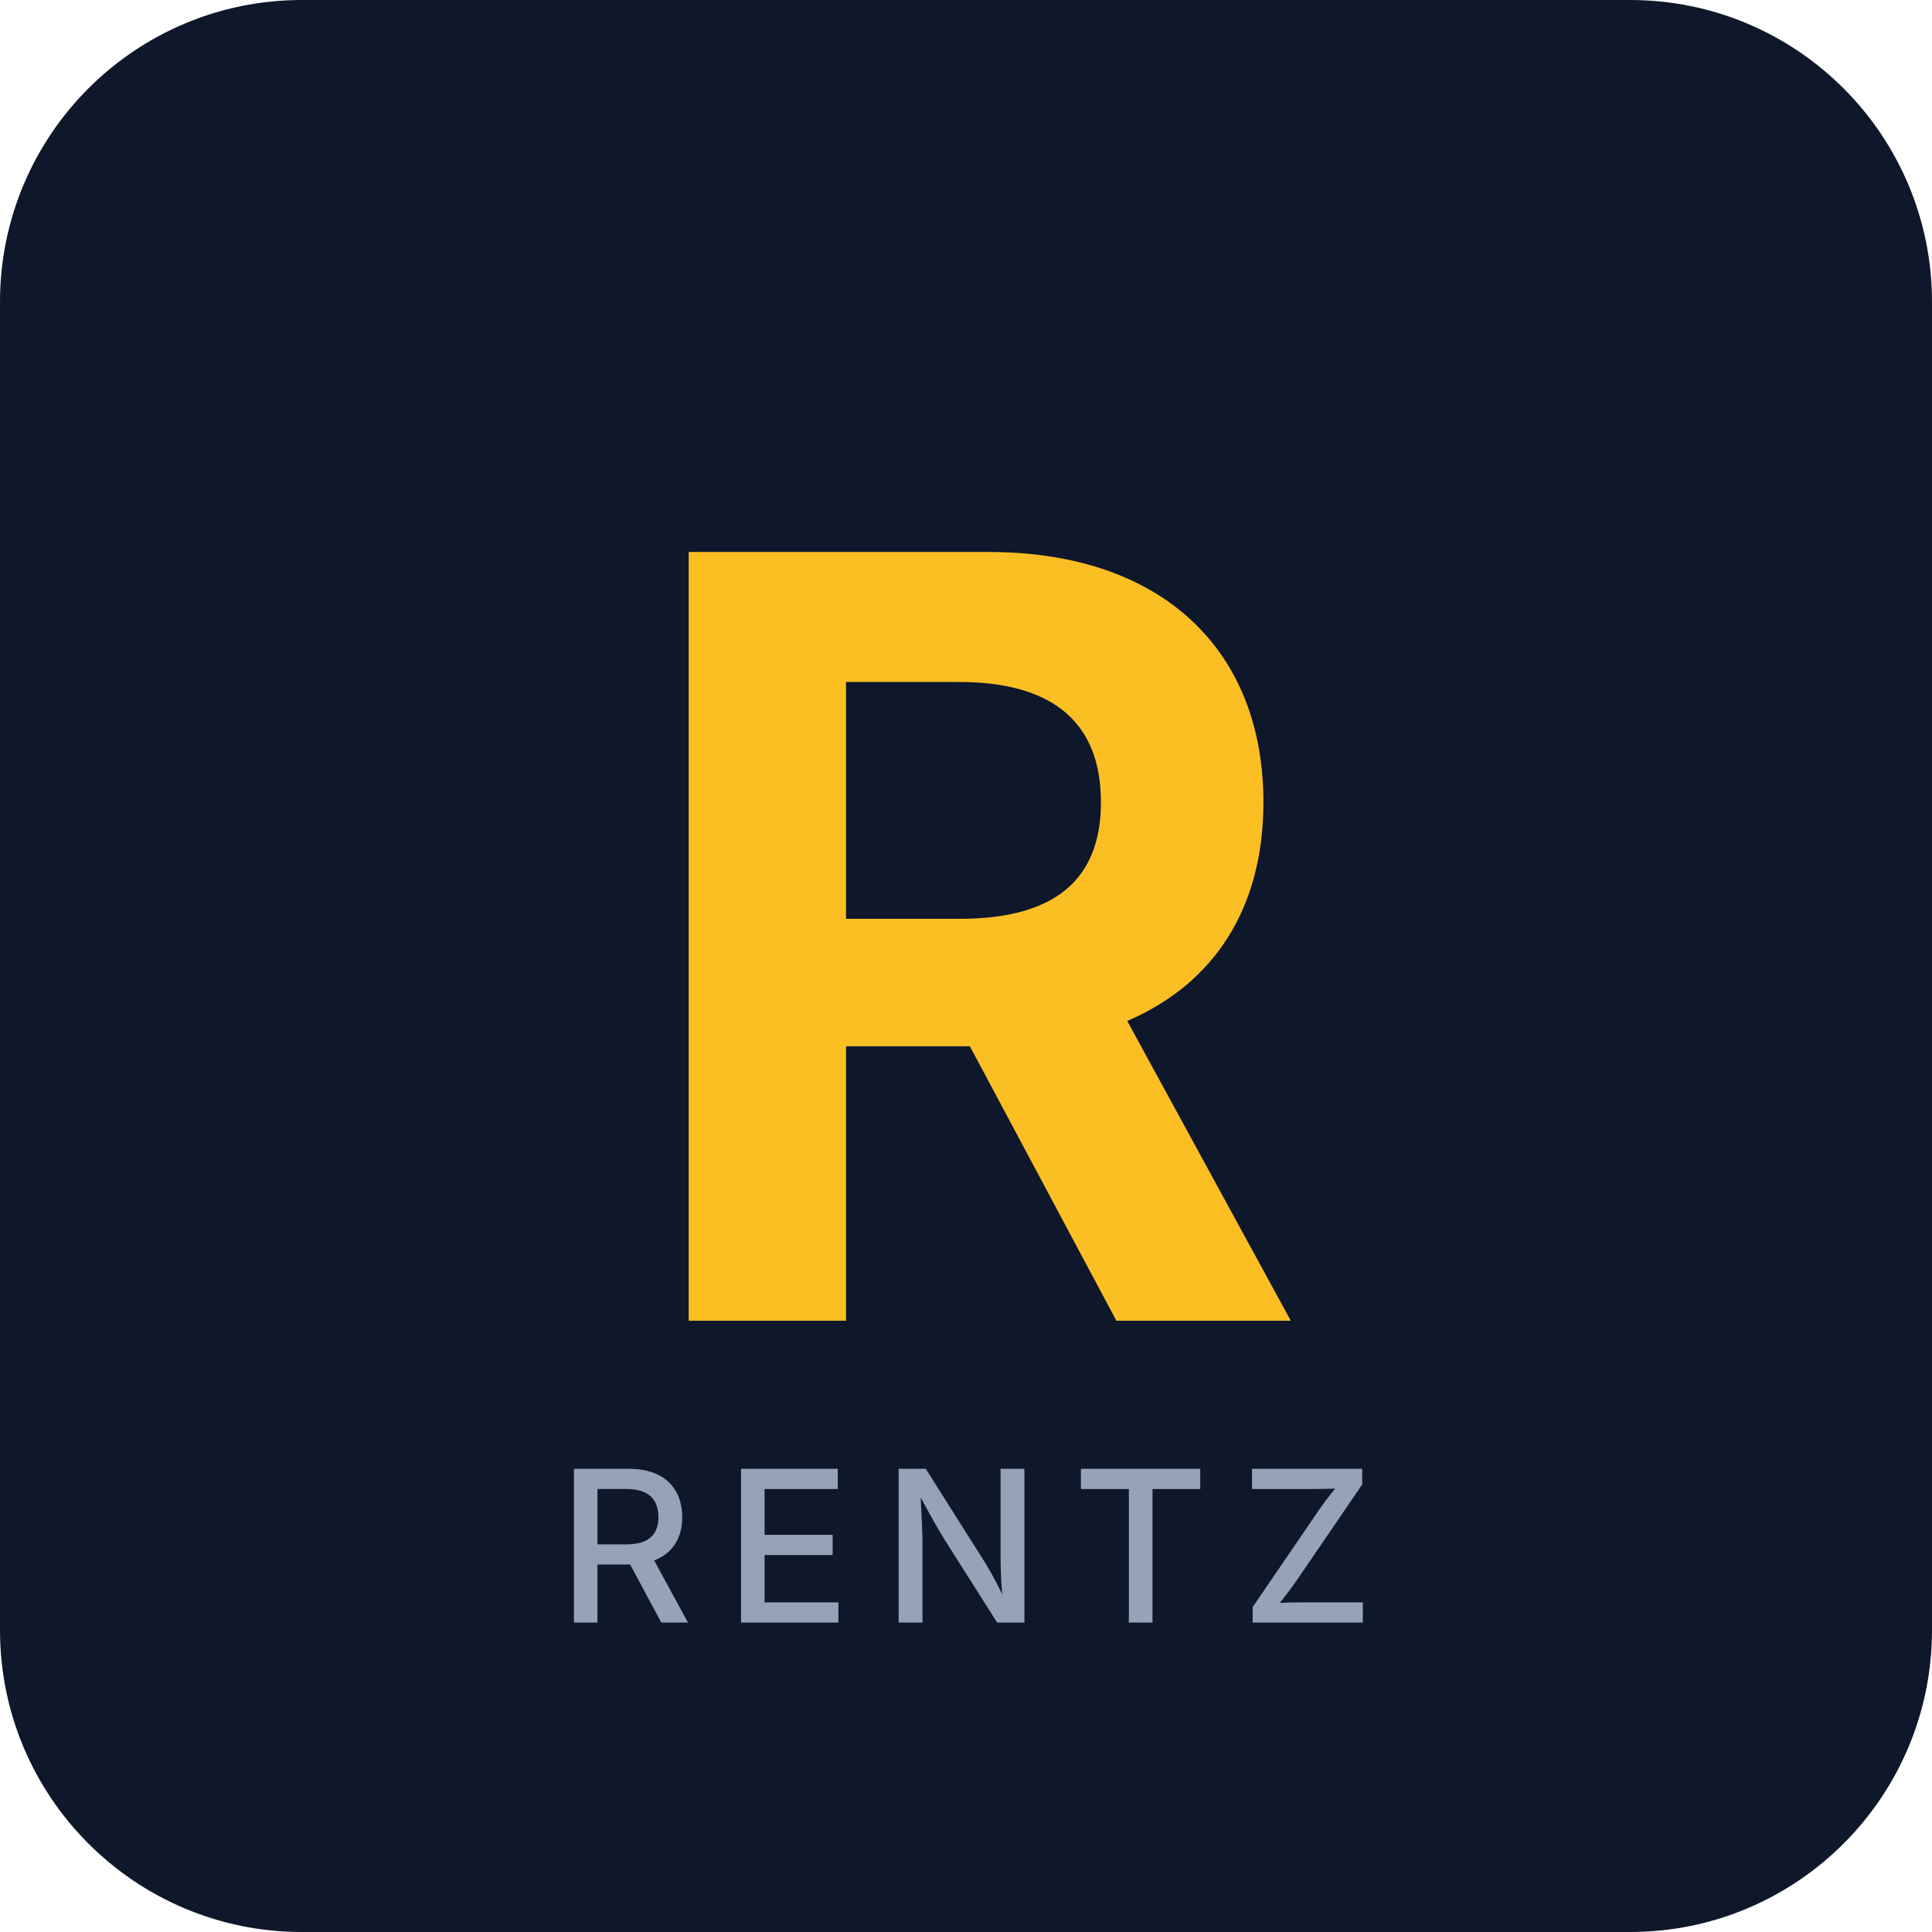
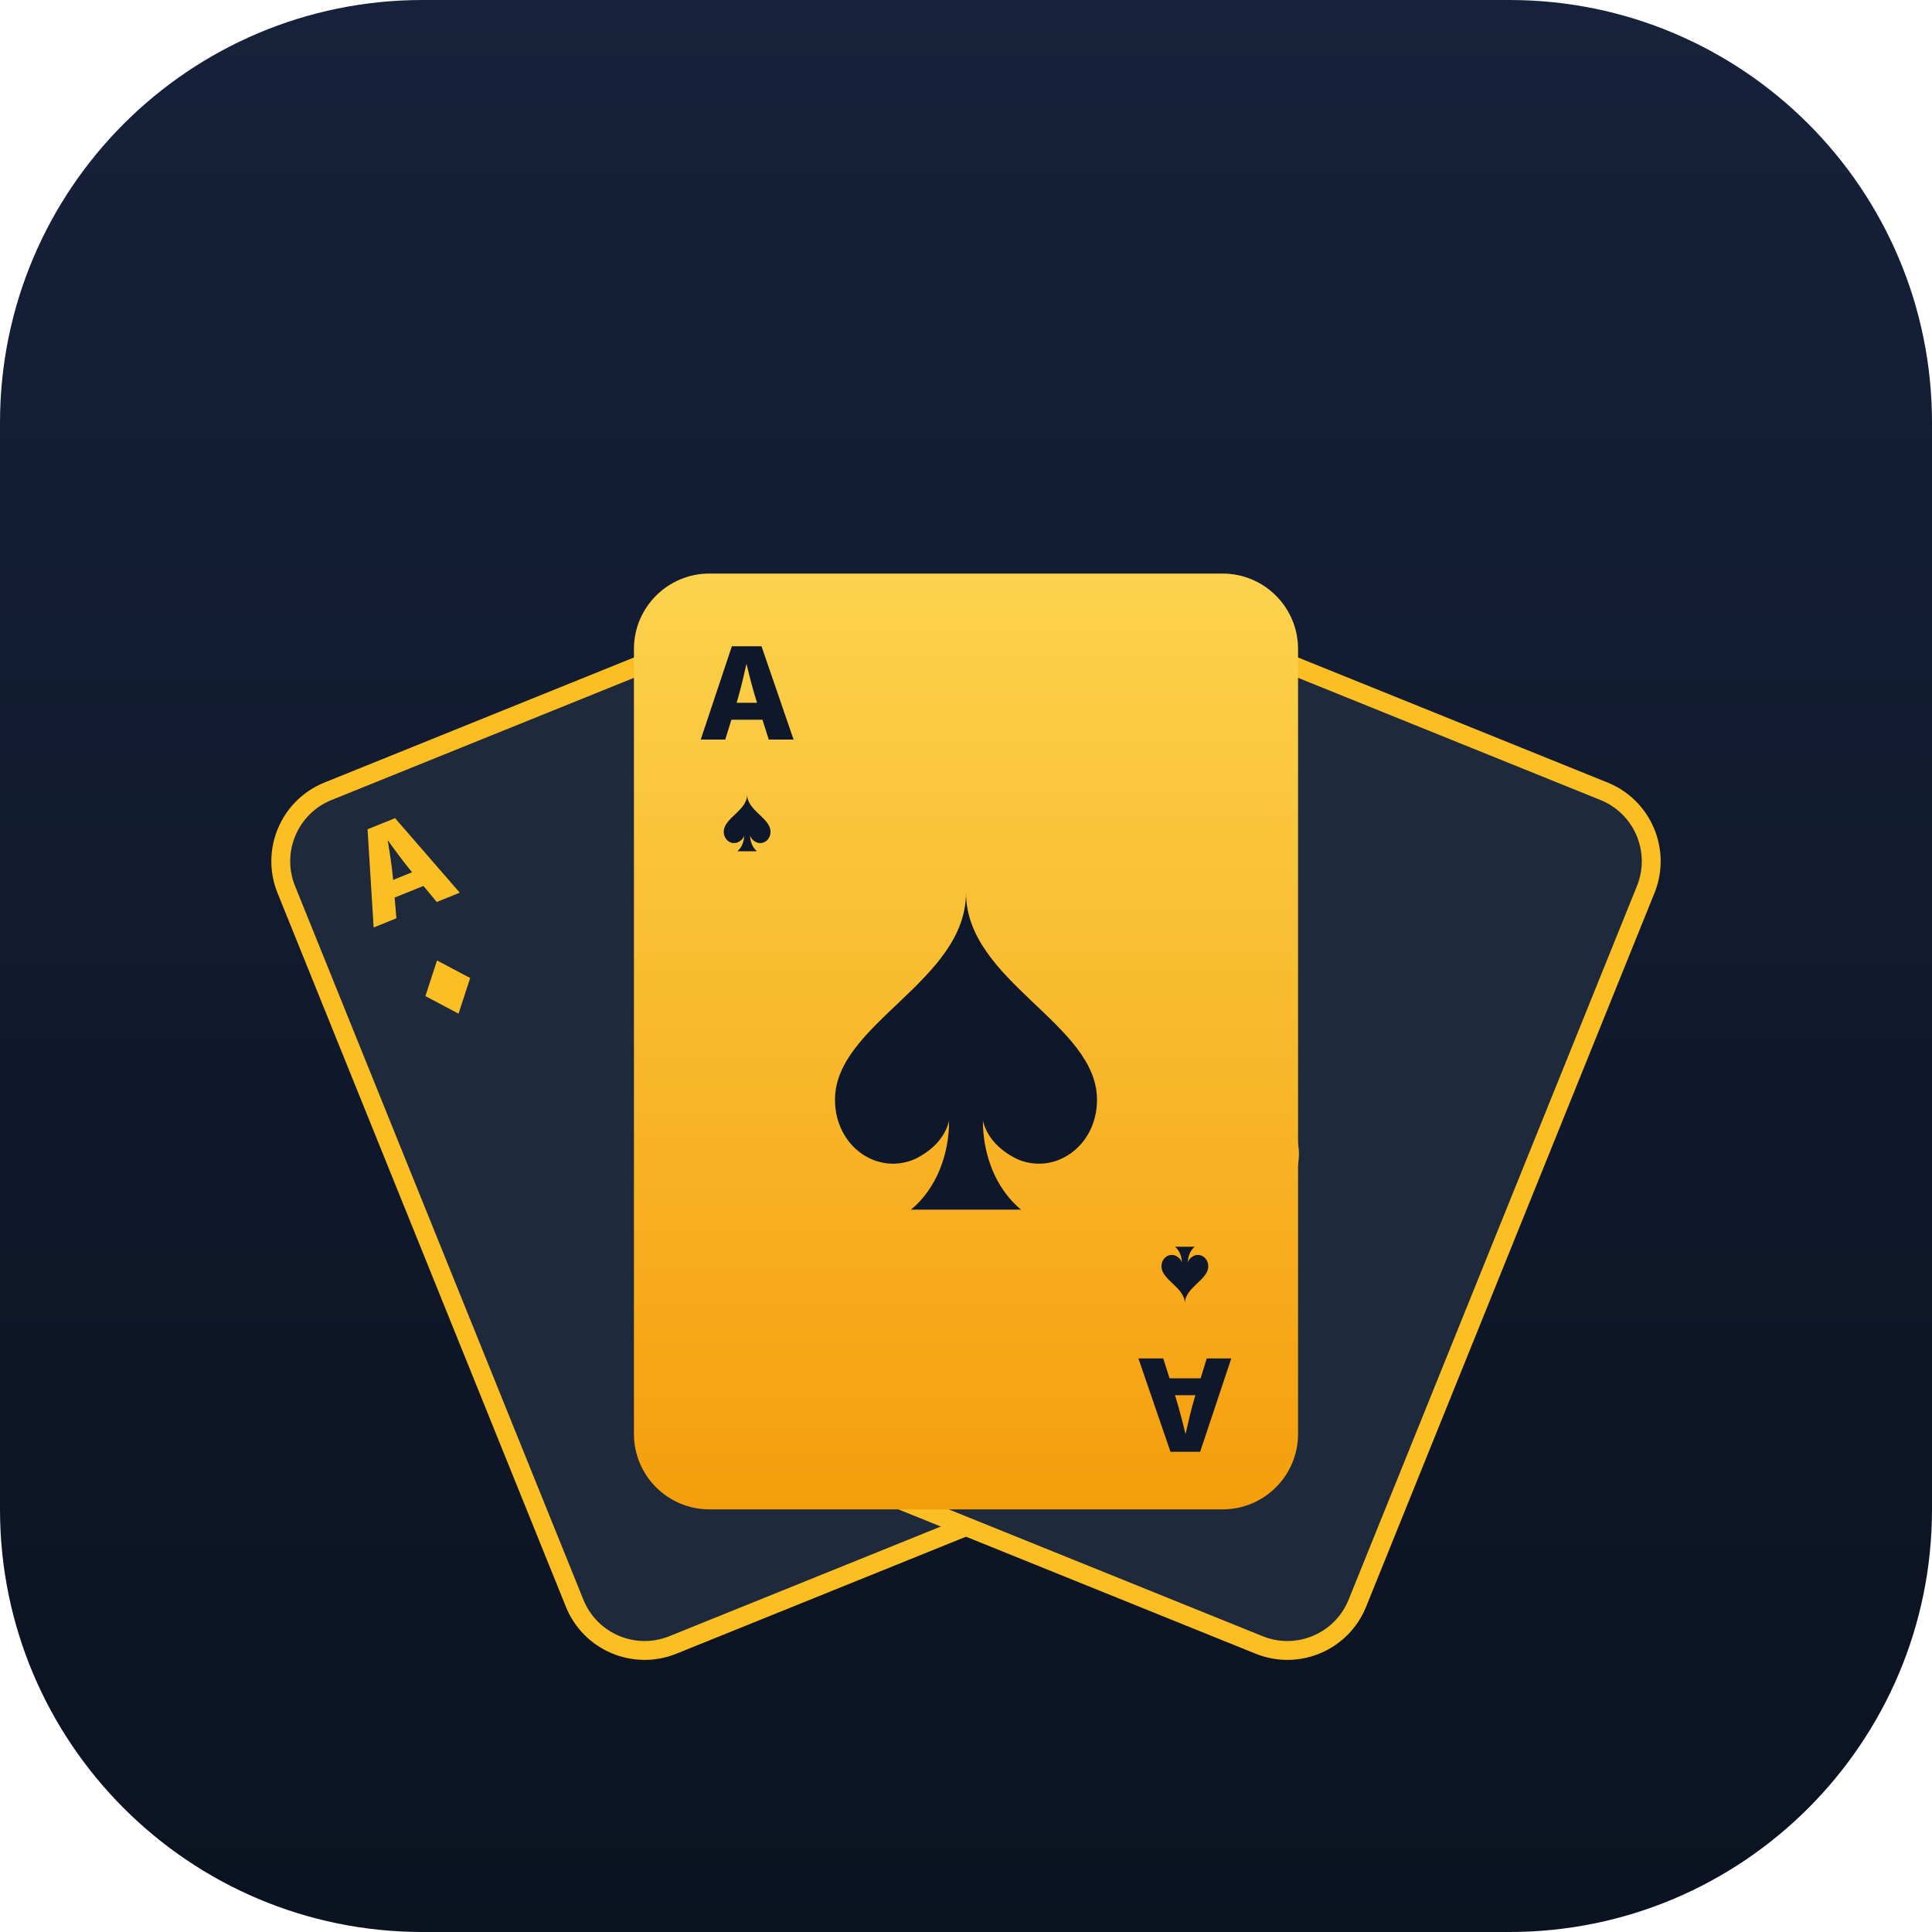
- <svg xmlns="http://www.w3.org/2000/svg" viewBox="0 0 512 512">
-   <rect width="512" height="512" rx="80" fill="#0f172a" />
-   <text x="256" y="350" font-family="-apple-system, system-ui, sans-serif" font-size="280" font-weight="700" text-anchor="middle" fill="#fbbf24">R</text>
-   <text x="256" y="430" font-family="-apple-system, system-ui, sans-serif" font-size="56" font-weight="500" text-anchor="middle" fill="#94a3b8" letter-spacing="8">RENTZ</text>
+ <svg xmlns="http://www.w3.org/2000/svg" viewBox="0 0 512 512" width="512" height="512">
+   <defs>
+     <linearGradient id="bg" x1="0" y1="0" x2="0" y2="1">
+       <stop offset="0" stop-color="#16213b" />
+       <stop offset="1" stop-color="#0b1220" />
+     </linearGradient>
+     <linearGradient id="gold" x1="0" y1="0" x2="0" y2="1">
+       <stop offset="0" stop-color="#fcd34d" />
+       <stop offset="1" stop-color="#f59e0b" />
+     </linearGradient>
+   </defs>
+   <rect width="512" height="512" rx="112" fill="url(#bg)" />
+   <g transform="rotate(-22 256 452)">
+     <rect x="170" y="164" width="172" height="244" rx="20" fill="#1e293b" stroke="#fbbf24" stroke-width="5" />
+     <path d="M50 12 L82 50 L50 88 L18 50 Z" fill="#fbbf24" transform="translate(219 249) scale(0.74)" />
+     <text x="200" y="202" font-family="ui-sans-serif, system-ui, -apple-system, sans-serif" font-weight="800" font-size="34" text-anchor="middle" fill="#fbbf24">A</text>
+     <path d="M50 12 L82 50 L50 88 L18 50 Z" fill="#fbbf24" transform="translate(190 214) scale(0.2)" />
+   </g>
+   <g transform="rotate(22 256 452)">
+     <rect x="170" y="164" width="172" height="244" rx="20" fill="#1e293b" stroke="#fbbf24" stroke-width="5" />
+     <g fill="#fbbf24" transform="translate(219 249)">
+       <circle cx="37" cy="23.68" r="14.8" />
+       <circle cx="23.68" cy="39.96" r="14.8" />
+       <circle cx="50.32" cy="39.96" r="14.8" />
+       <path d="M37 35.52 C37 47.36 33.3 59.2 28.86 66.6 L45.14 66.6 C40.7 59.2 37 47.36 37 35.52 Z" />
+     </g>
+     <text x="200" y="202" font-family="ui-sans-serif, system-ui, -apple-system, sans-serif" font-weight="800" font-size="34" text-anchor="middle" fill="#fbbf24">A</text>
+     <g fill="#fbbf24" transform="translate(190 214)">
+       <circle cx="10" cy="6.4" r="4" />
+       <circle cx="6.4" cy="10.8" r="4" />
+       <circle cx="13.6" cy="10.8" r="4" />
+       <path d="M10 9.6 C10 12.8 9 16 7.8 18 L12.2 18 C11 16 10 12.8 10 9.6 Z" />
+     </g>
+   </g>
+   <g>
+     <rect x="168" y="152" width="176" height="248" rx="20" fill="url(#gold)" />
+     <path d="M50 13 C50 34 81 44 81 62 C81 73 71 80 62 76 C58 74 55 71 54 67 C54 75 57 83 63 88 L37 88 C43 83 46 75 46 67 C45 71 42 74 38 76 C29 80 19 73 19 62 C19 44 50 34 50 13 Z" fill="#0f172a" transform="translate(200 222) scale(1.12)" />
+     <text x="198" y="196" font-family="ui-sans-serif, system-ui, -apple-system, sans-serif" font-weight="800" font-size="34" text-anchor="middle" fill="#0f172a">A</text>
+     <path d="M50 13 C50 34 81 44 81 62 C81 73 71 80 62 76 C58 74 55 71 54 67 C54 75 57 83 63 88 L37 88 C43 83 46 75 46 67 C45 71 42 74 38 76 C29 80 19 73 19 62 C19 44 50 34 50 13 Z" fill="#0f172a" transform="translate(188 208) scale(0.2)" />
+     <g transform="rotate(180 314 360)">
+       <text x="314" y="360" font-family="ui-sans-serif, system-ui, -apple-system, sans-serif" font-weight="800" font-size="34" text-anchor="middle" fill="#0f172a">A</text>
+       <path d="M50 13 C50 34 81 44 81 62 C81 73 71 80 62 76 C58 74 55 71 54 67 C54 75 57 83 63 88 L37 88 C43 83 46 75 46 67 C45 71 42 74 38 76 C29 80 19 73 19 62 C19 44 50 34 50 13 Z" fill="#0f172a" transform="translate(304 372) scale(0.2)" />
+     </g>
+   </g>
</svg>
